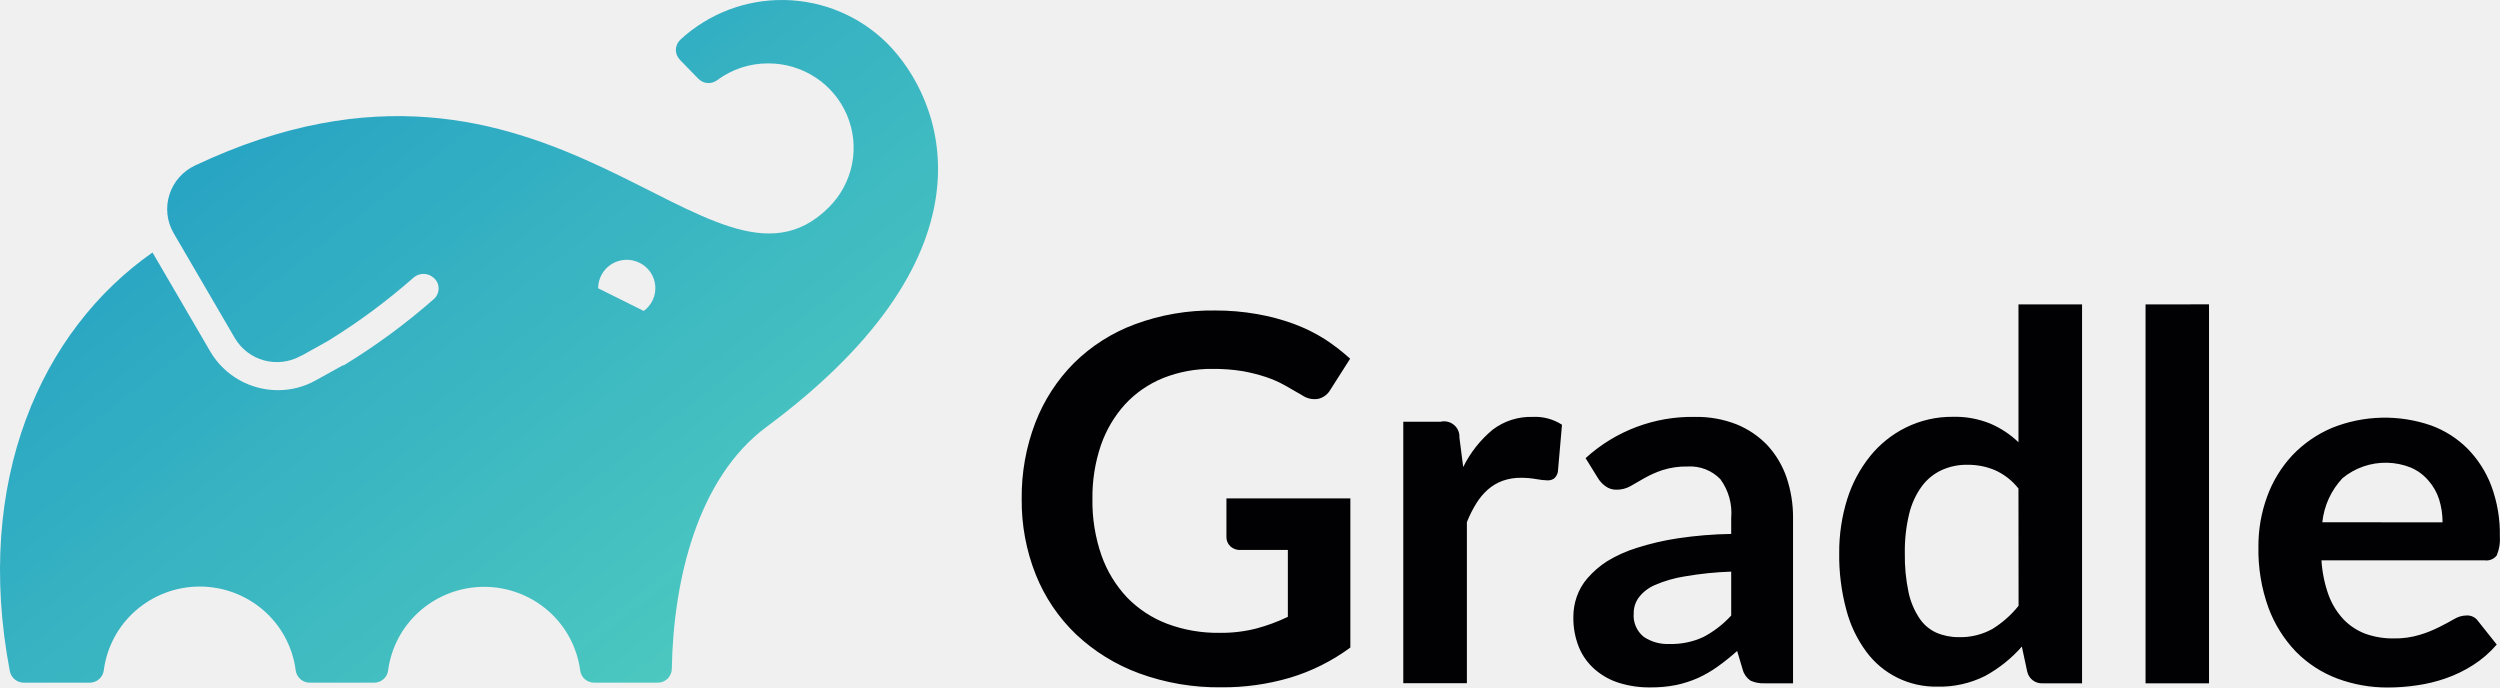
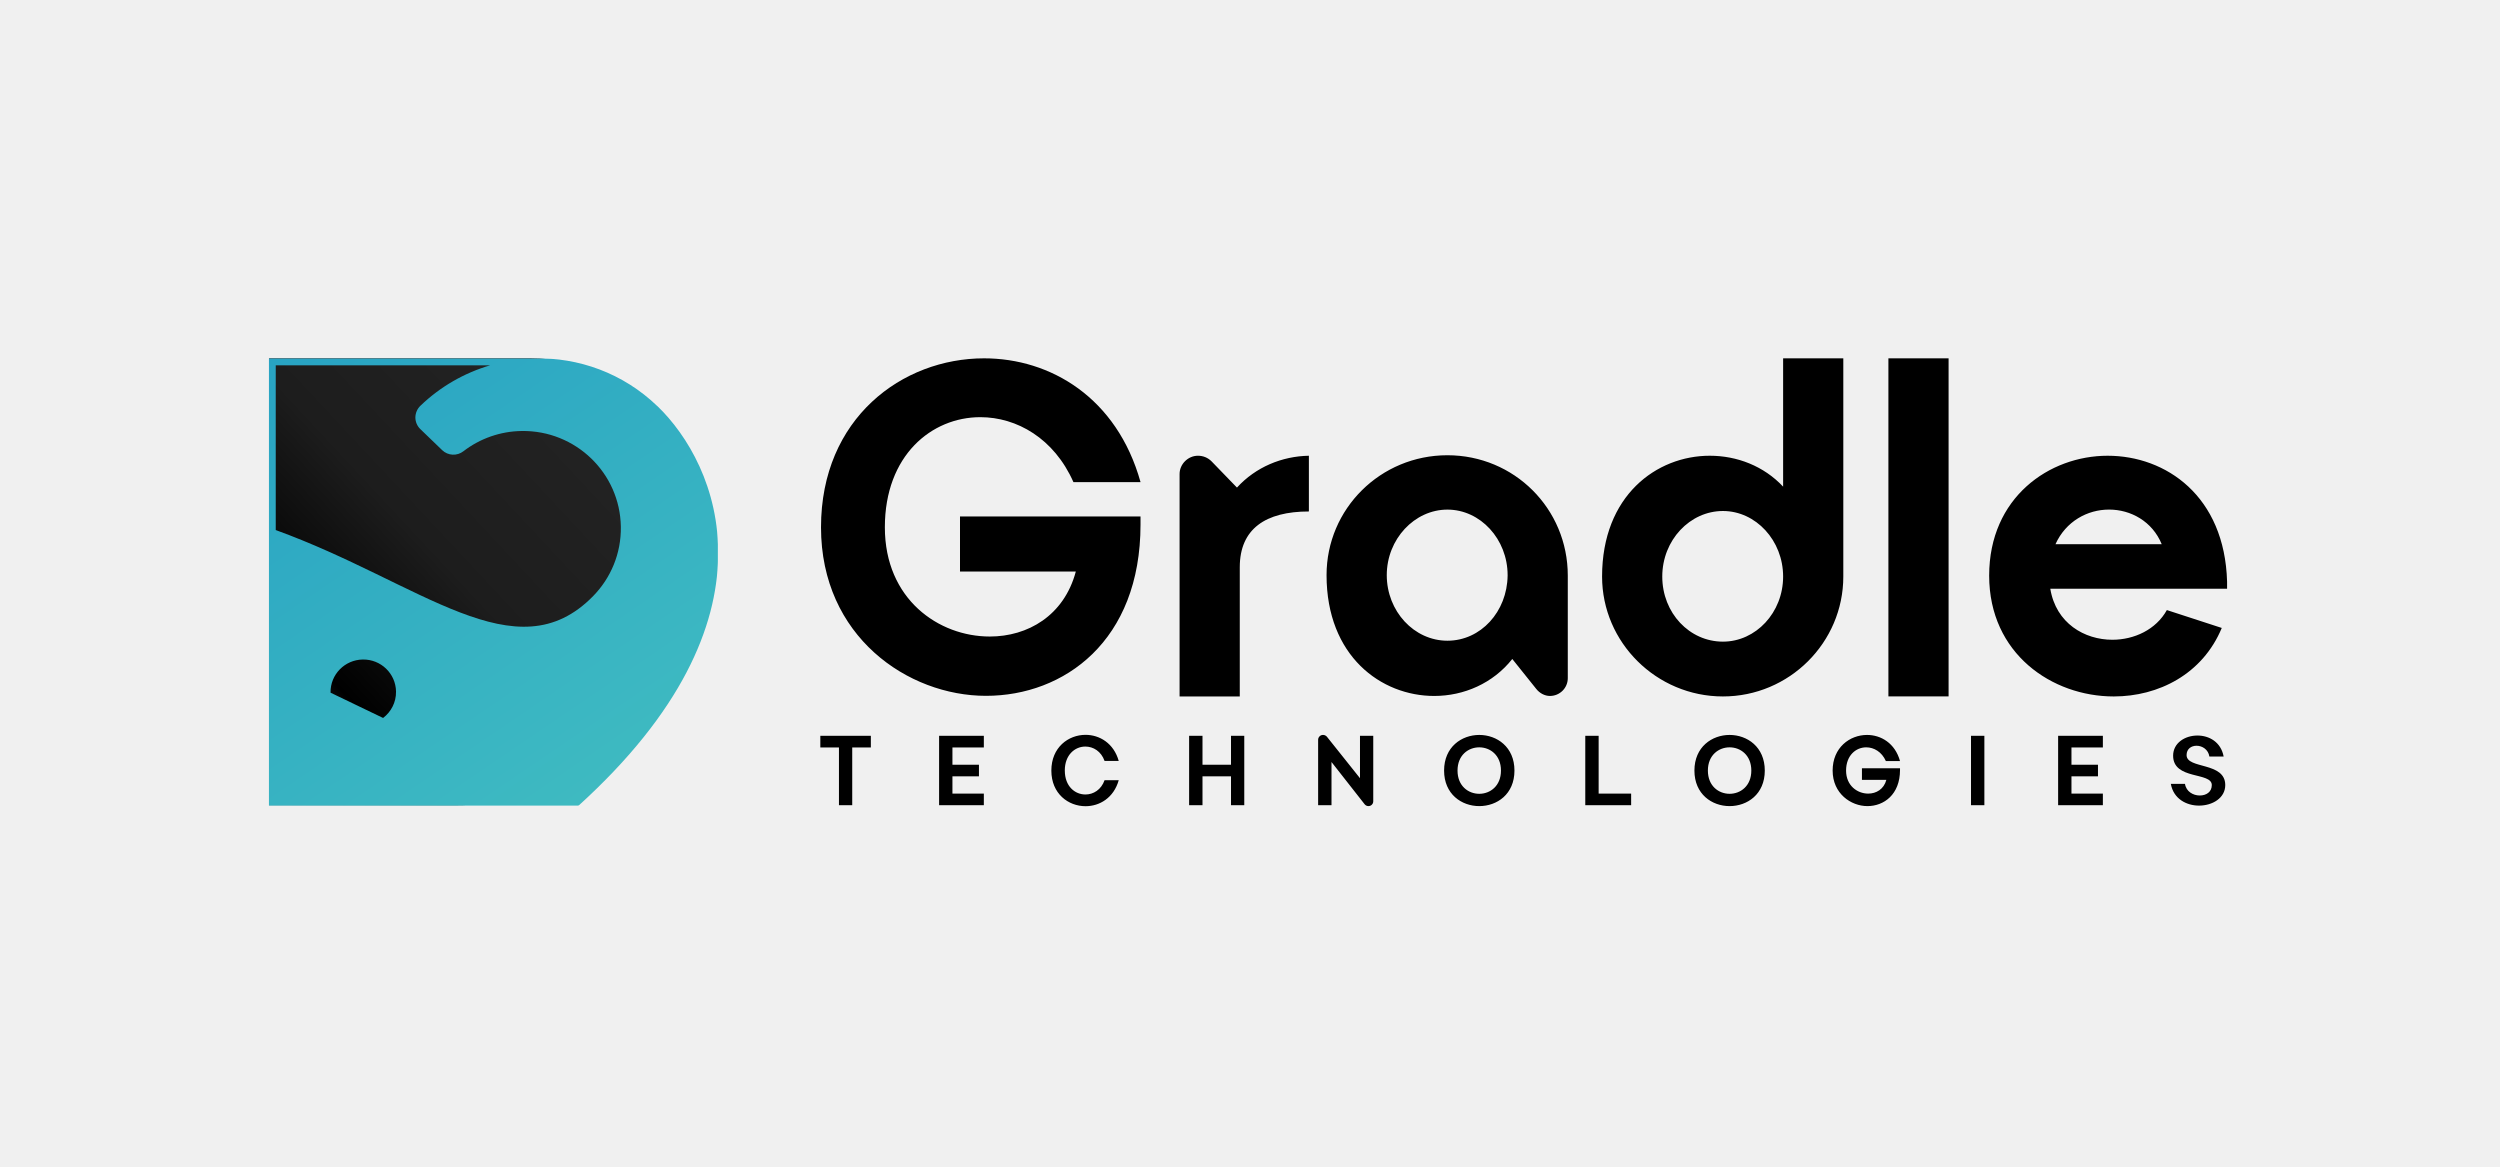
- <svg xmlns="http://www.w3.org/2000/svg" width="200" height="55" fill="none" viewBox="0 0 200 55">
-   <path fill="#010002" d="M161.478 24.35v11.03a7.5 7.5 0 0 0-2.244-1.487 7.45 7.45 0 0 0-3.024-.549 8.3 8.3 0 0 0-3.744.86 8.5 8.5 0 0 0-2.859 2.293 10.5 10.5 0 0 0-1.83 3.436 14.2 14.2 0 0 0-.641 4.295 16.7 16.7 0 0 0 .572 4.569 9.8 9.8 0 0 0 1.603 3.35 6.86 6.86 0 0 0 2.484 2.073 6.9 6.9 0 0 0 3.167.71 8.06 8.06 0 0 0 3.856-.858 10.8 10.8 0 0 0 2.93-2.346l.433 2.02a1.2 1.2 0 0 0 1.273.918h3.111V24.35zm10.166 0v30.314h5.077V24.349zm-74.44.489a17.7 17.7 0 0 0-6.422 1.107 13.7 13.7 0 0 0-4.86 3.093 13.8 13.8 0 0 0-3.095 4.776 16.5 16.5 0 0 0-1.091 6.1 15.9 15.9 0 0 0 1.125 6.056 13.6 13.6 0 0 0 3.224 4.777 14.8 14.8 0 0 0 5.044 3.117c2.107.771 4.34 1.15 6.586 1.118a18.9 18.9 0 0 0 5.485-.765 15.8 15.8 0 0 0 4.828-2.415v-11.93h-9.913v3.1a.98.98 0 0 0 .303.721 1.13 1.13 0 0 0 .866.3h3.744v5.353a14.5 14.5 0 0 1-2.53.936c-.96.242-1.948.358-2.938.344a11.5 11.5 0 0 1-4.178-.721 8.85 8.85 0 0 1-3.205-2.096 9.5 9.5 0 0 1-2.055-3.367 13.1 13.1 0 0 1-.728-4.52c-.02-1.46.208-2.912.675-4.296a9.5 9.5 0 0 1 1.933-3.28 8.5 8.5 0 0 1 3.033-2.097 10.4 10.4 0 0 1 3.986-.738c.802-.008 1.603.052 2.394.18q.952.17 1.87.472.791.264 1.516.671l1.361.78c.374.264.839.37 1.292.294a1.5 1.5 0 0 0 .971-.723l1.586-2.49a16 16 0 0 0-2.038-1.572c-.776-.487-1.6-.893-2.461-1.211a17 17 0 0 0-2.919-.782 19 19 0 0 0-3.39-.292m25.408 8.513a5.02 5.02 0 0 0-3.207 1.03 9.1 9.1 0 0 0-2.348 2.982l-.303-2.362a1.21 1.21 0 0 0-.434-1.008 1.23 1.23 0 0 0-1.074-.256h-2.982v20.918h5.088V41.77a9.5 9.5 0 0 1 .744-1.485c.253-.415.565-.792.928-1.117a3.8 3.8 0 0 1 1.188-.705c.481-.169.988-.25 1.498-.24q.594.001 1.18.103.454.087.917.104a.87.87 0 0 0 .53-.156.97.97 0 0 0 .294-.524l.329-3.772a3.95 3.95 0 0 0-2.348-.626m12.999 0a12.63 12.63 0 0 0-8.762 3.299l.997 1.614c.154.25.358.466.599.636.25.184.555.28.867.275a2.26 2.26 0 0 0 1.125-.284l1.119-.644a8.5 8.5 0 0 1 1.428-.636 6.3 6.3 0 0 1 2.047-.292 3.35 3.35 0 0 1 2.599 1.014c.658.9.966 2.004.867 3.11v1.27c-1.434.022-2.865.14-4.282.353a21 21 0 0 0-3.275.765c-.83.257-1.625.615-2.367 1.065a7.3 7.3 0 0 0-1.567 1.35 4.5 4.5 0 0 0-.866 1.494 4.8 4.8 0 0 0-.27 1.59 6.2 6.2 0 0 0 .451 2.464c.283.68.722 1.286 1.283 1.77a5.4 5.4 0 0 0 1.949 1.074c.8.244 1.633.363 2.47.352.695.007 1.389-.056 2.072-.19a9 9 0 0 0 1.733-.556 9.4 9.4 0 0 0 1.577-.912q.818-.585 1.567-1.255l.452 1.512c.097.35.314.653.615.86.35.158.734.232 1.119.214h2.286V41.461a9.9 9.9 0 0 0-.519-3.265 7.3 7.3 0 0 0-1.534-2.577 7.1 7.1 0 0 0-2.469-1.674 8.7 8.7 0 0 0-3.311-.593m54.902.064a11.3 11.3 0 0 0-3.947.812 9.5 9.5 0 0 0-3.189 2.208 9.7 9.7 0 0 0-2.003 3.282 11.5 11.5 0 0 0-.7 4.028 13.6 13.6 0 0 0 .805 4.88 10.2 10.2 0 0 0 2.201 3.513 9.2 9.2 0 0 0 3.293 2.14c1.31.489 2.7.733 4.1.72a16 16 0 0 0 2.261-.17c.791-.11 1.569-.298 2.322-.56a10.4 10.4 0 0 0 2.194-1.065 8.5 8.5 0 0 0 1.889-1.64l-1.475-1.856a1.06 1.06 0 0 0-.952-.471 1.96 1.96 0 0 0-.97.283c-.312.189-.729.402-1.18.634q-.752.382-1.559.627c-.69.21-1.41.308-2.132.293a6.5 6.5 0 0 1-2.253-.378 4.8 4.8 0 0 1-1.733-1.143 5.8 5.8 0 0 1-1.195-1.94 10 10 0 0 1-.572-2.784h13.076a1.03 1.03 0 0 0 .945-.396 3.3 3.3 0 0 0 .25-1.537 11 11 0 0 0-.683-4.029 8.6 8.6 0 0 0-1.908-2.981 8 8 0 0 0-2.903-1.848 11.3 11.3 0 0 0-3.982-.622m.453 3.603a5.4 5.4 0 0 1 1.882.379 3.8 3.8 0 0 1 1.414 1.031c.391.44.686.954.866 1.512a6.2 6.2 0 0 1 .278 1.848l-9.619-.01a6.07 6.07 0 0 1 1.611-3.522 5.42 5.42 0 0 1 3.568-1.238m-33.56.164a5.5 5.5 0 0 1 2.192.43 4.94 4.94 0 0 1 1.88 1.47l.009 9.38a8.2 8.2 0 0 1-2.097 1.856 5.24 5.24 0 0 1-2.695.652 4.4 4.4 0 0 1-1.794-.36 3.2 3.2 0 0 1-1.352-1.16 6 6 0 0 1-.867-2.079 14 14 0 0 1-.295-3.11 12.6 12.6 0 0 1 .347-3.153 6.2 6.2 0 0 1 1.014-2.208 4.1 4.1 0 0 1 1.578-1.289 4.8 4.8 0 0 1 2.08-.43m-18.909 8.548v3.514a8.2 8.2 0 0 1-2.227 1.718 6.1 6.1 0 0 1-2.714.557 3.4 3.4 0 0 1-2.061-.576 2.18 2.18 0 0 1-.797-1.889 2.1 2.1 0 0 1 .397-1.245 3.2 3.2 0 0 1 1.292-1.005 10 10 0 0 1 2.408-.696 27 27 0 0 1 3.702-.378" />
-   <path fill="url(#paint0_linear_9539_29016)" d="M62.755.002a11.96 11.96 0 0 0-8.324 3.17 1.15 1.15 0 0 0-.364.808c.001.305.122.598.337.817l1.482 1.52a1.14 1.14 0 0 0 1.481.102 6.78 6.78 0 0 1 4.083-1.347A6.85 6.85 0 0 1 65.248 6.2a6.77 6.77 0 0 1 2.522 3.033 6.7 6.7 0 0 1 .39 3.912 6.73 6.73 0 0 1-1.875 3.464C56.84 25.973 44.23-.263 15.615 13.233a3.9 3.9 0 0 0-1.275.95 3.85 3.85 0 0 0-.946 2.948c.056.53.222 1.042.488 1.505l4.905 8.41a3.9 3.9 0 0 0 2.334 1.785 3.92 3.92 0 0 0 2.927-.35l.121-.068-.096.068 2.175-1.211a50 50 0 0 0 6.846-5.069 1.21 1.21 0 0 1 1.57 0 1.1 1.1 0 0 1 .424.86 1.13 1.13 0 0 1-.372.858 51.3 51.3 0 0 1-7.219 5.309h-.07l-2.174 1.203c-.92.517-1.96.786-3.017.782a6.3 6.3 0 0 1-3.111-.821 6.23 6.23 0 0 1-2.288-2.246L12.201 20.2C3.293 26.436-2.115 38.454.788 53.702c.052.255.19.485.392.65s.455.259.717.261h5.286a1.13 1.13 0 0 0 1.119-.98 7.65 7.65 0 0 1 2.56-4.792 7.78 7.78 0 0 1 5.117-1.917c1.884 0 3.704.682 5.118 1.917a7.65 7.65 0 0 1 2.56 4.793c.035.27.17.52.377.7s.474.28.75.28h5.147c.275 0 .54-.1.747-.28s.338-.43.372-.7a7.66 7.66 0 0 1 2.57-4.779 7.8 7.8 0 0 1 5.112-1.909c1.881 0 3.698.679 5.112 1.91a7.66 7.66 0 0 1 2.57 4.778c.034.27.166.519.372.699s.47.28.745.28h5.088a1.12 1.12 0 0 0 1.126-1.101c.121-7.104 2.054-15.264 7.566-19.353C80.4 20.002 75.385 7.864 70.965 3.457a11.95 11.95 0 0 0-8.21-3.455M51.17 21.027a2.256 2.256 0 0 1 .322 3.854v-.009l-3.64-1.812a2.28 2.28 0 0 1 1.084-1.937 2.3 2.3 0 0 1 2.234-.096" />
+ <svg xmlns="http://www.w3.org/2000/svg" width="600" height="280" fill="none" viewBox="0 0 600 280">
+   <path fill="url(#paint0_linear_4061_24871)" d="M127.268 86c24.319 0 44.055 19.986 44.055 44.655 0 34.579-27.658 62.591-61.756 62.591H64.581V86z" />
+   <mask id="mask0_4061_24871" width="109" height="108" x="64" y="86" maskUnits="userSpaceOnUse" style="mask-type:luminance">
+     <path fill="#fff" d="M172.291 86H64.5v107.347h107.785V86z" />
+   </mask>
+   <g mask="url(#mask0_4061_24871)">
+     <path fill="url(#paint1_linear_4061_24871)" fill-rule="evenodd" d="M157.798 97.487h-.018c-8.219-7.926-18.929-11.741-29.538-11.47a.1.1 0 0 0-.065 0 65 65 0 0 0-1.073-.011H64.506v107.483h74.203c49.931-45.216 33.434-82.176 19.089-96.002M91.944 172.31l-12.613-6.066v-.023c-.071-4.323 3.398-7.873 7.739-7.938 4.34-.071 7.916 3.372 7.976 7.696.041 2.575-1.186 4.872-3.102 6.331m50.447-29.288c-18.513 19-41.326-3.142-76.213-15.81v-39.54h51.473a40.66 40.66 0 0 0-16.77 9.727 3.95 3.95 0 0 0-1.192 2.787c0 1.051.427 2.055 1.186 2.794l5.236 5.049a3.9 3.9 0 0 0 5.1.278 23.44 23.44 0 0 1 13.977-4.867c12.952-.201 23.62 10.082 23.815 22.975.101 6.443-2.431 12.319-6.612 16.607" clip-rule="evenodd" />
+   </g>
+   <path fill="#000" d="M524.781 181.222c0 3.408 9.281 1.571 9.281 7.193 0 3.119-3.084 4.932-6.292 4.932-3.013 0-6.126-1.618-6.772-5.215h3.398c.284 1.86 1.986 2.787 3.54 2.787 1.553 0 2.894-.832 2.894-2.504 0-3.195-9.281-1.169-9.281-7.051 0-3.072 2.87-4.837 5.835-4.837 2.799 0 5.646 1.547 6.292 5.049h-3.422c-.26-1.713-1.725-2.598-3.083-2.598-1.246 0-2.39.738-2.39 2.238zm-20.092-1.837h-7.537v4.146h6.363v2.788h-6.363v4.146h7.537v2.787H493.95v-16.655h10.739zm-28.44 13.867h-3.208v-16.655h3.208zm-29.384-8.865h9.139v.408c0 5.906-3.879 8.67-7.822 8.67s-8.35-3-8.35-8.528 4.116-8.552 8.255-8.552c3.35 0 6.725 1.978 7.917 6.266h-3.398c-.979-2.215-2.87-3.29-4.715-3.29-2.461 0-4.833 1.932-4.833 5.576s2.728 5.528 5.314 5.528c1.915 0 3.753-1.046 4.352-3.29h-5.859zm-40.205.55c0-5.694 4.234-8.552 8.444-8.552s8.445 2.858 8.445 8.552-4.211 8.528-8.445 8.528-8.444-2.859-8.444-8.528m3.232 0c0 3.714 2.609 5.575 5.212 5.575s5.213-1.861 5.213-5.575-2.61-5.576-5.213-5.576-5.212 1.861-5.212 5.576m-26.217 5.528h7.798v2.787h-11.006v-16.655h3.208zm-37.094-5.528c0-5.694 4.234-8.552 8.444-8.552s8.445 2.858 8.445 8.552-4.21 8.528-8.445 8.528c-4.234 0-8.444-2.859-8.444-8.528m3.226 0c0 3.714 2.609 5.575 5.213 5.575s5.212-1.861 5.212-5.575-2.609-5.576-5.212-5.576c-2.604 0-5.213 1.861-5.213 5.576m-23.411-8.339h3.185v15.721a1.15 1.15 0 0 1-1.151 1.146 1.17 1.17 0 0 1-.907-.431l-7.964-10.152v10.365h-3.208v-15.698c0-.644.527-1.17 1.174-1.17.361 0 .694.166.931.431l7.94 9.958v-10.176zm-30.955-.001h3.184v16.655h-3.184v-6.933h-6.843v6.933h-3.209v-16.655h3.209v6.934h6.843zm-39.885 8.34c0 3.815 2.461 5.74 4.951 5.74 1.892 0 3.778-1.122 4.59-3.431h3.398c-1.198 4.241-4.59 6.243-7.964 6.243-4.116 0-8.207-2.977-8.207-8.552s4.091-8.576 8.207-8.576c3.374 0 6.772 2.026 7.964 6.267h-3.398c-.812-2.31-2.704-3.455-4.619-3.455-2.461 0-4.928 1.954-4.928 5.764zm-19.434-5.552h-7.537v4.146h6.363v2.788h-6.363v4.146h7.537v2.787h-10.739v-16.655h10.739zm-39.244-2.788h12.127v2.788h-4.471v13.867h-3.185v-13.867h-4.471zm270.784-9.455h-14.445V86h14.445zM427.949 86h14.445v52.374c0 15.846-12.975 28.774-28.891 28.774s-29.004-12.922-29.004-28.774c0-19.442 13.088-28.998 25.843-28.998 6.547 0 12.975 2.474 17.607 7.418zm-14.446 67.995c7.899 0 14.446-6.969 14.446-15.621s-6.547-15.733-14.446-15.733-14.558 6.969-14.558 15.733c0 8.765 6.546 15.621 14.558 15.621m-37.235-15.845v24.61c0 2.363-1.922 4.27-4.288 4.27-1.239 0-2.485-.673-3.273-1.683l-5.758-7.193c-4.626 5.847-11.623 8.876-18.733 8.876-12.75 0-25.844-9.555-25.844-28.998 0-15.958 12.975-28.774 29.004-28.774s28.892 12.81 28.892 28.886zm-14.44 0v-.112c0-8.652-6.547-15.733-14.446-15.733s-14.558 7.081-14.558 15.733 6.547 15.734 14.558 15.734c8.012 0 14.333-6.969 14.446-15.622m-64.958-21.131c4.513-4.943 10.834-7.53 17.262-7.642v13.377c-10.383 0-16.586 4.158-16.586 13.377v31.018H283.1v-53.39c0-2.362 2.028-4.382 4.4-4.382 1.24 0 2.372.449 3.274 1.346zm-66.476 6.939h43.331v1.919c0 28.018-18.378 41.123-37.093 41.123s-39.589-14.233-39.589-40.444c0-26.21 19.516-40.556 39.138-40.556 15.881 0 31.875 9.379 37.55 29.713h-16.106c-4.65-10.507-13.61-15.592-22.345-15.592-11.682 0-22.914 9.149-22.914 26.435s12.934 26.211 25.185 26.211c9.073 0 17.808-4.973 20.643-15.592H230.4v-13.217zm289.654 22.455c-2.597 4.689-7.833 7.129-13.081 7.129-6.66 0-13.539-3.934-14.897-12.249h42.43v-1.684c-.563-20.564-14.671-30.232-28.666-30.232s-28.435 10.004-28.435 28.774c0 18.769 15.122 28.998 29.906 28.998 10.698 0 21.301-5.315 25.92-16.442l-13.171-4.288zm-13.87-24.114c5.189 0 10.384 2.811 12.637 8.316H493.31c2.484-5.505 7.673-8.316 12.862-8.316z" />
  <defs>
-     <linearGradient id="paint0_linear_9539_29016" x1="17" x2="55.5" y1="5.5" y2="55" gradientUnits="userSpaceOnUse">
-       <stop stop-color="#25a1c4" />
+     <linearGradient id="paint0_linear_4061_24871" x1="158.881" x2="52.632" y1="84.205" y2="183.443" gradientUnits="userSpaceOnUse">
+       <stop stop-color="#838383" />
+       <stop offset=".16" stop-color="#232323" />
+       <stop offset=".5" stop-color="#1d1d1d" />
+       <stop offset=".77" />
+       <stop offset="1" stop-color="#838383" />
+     </linearGradient>
+     <linearGradient id="paint1_linear_4061_24871" x1="41.675" x2="190.868" y1="43.383" y2="262.735" gradientUnits="userSpaceOnUse">
+       <stop stop-color="#209bc4" />
      <stop offset="1" stop-color="#4dc9c0" />
    </linearGradient>
  </defs>
</svg>
